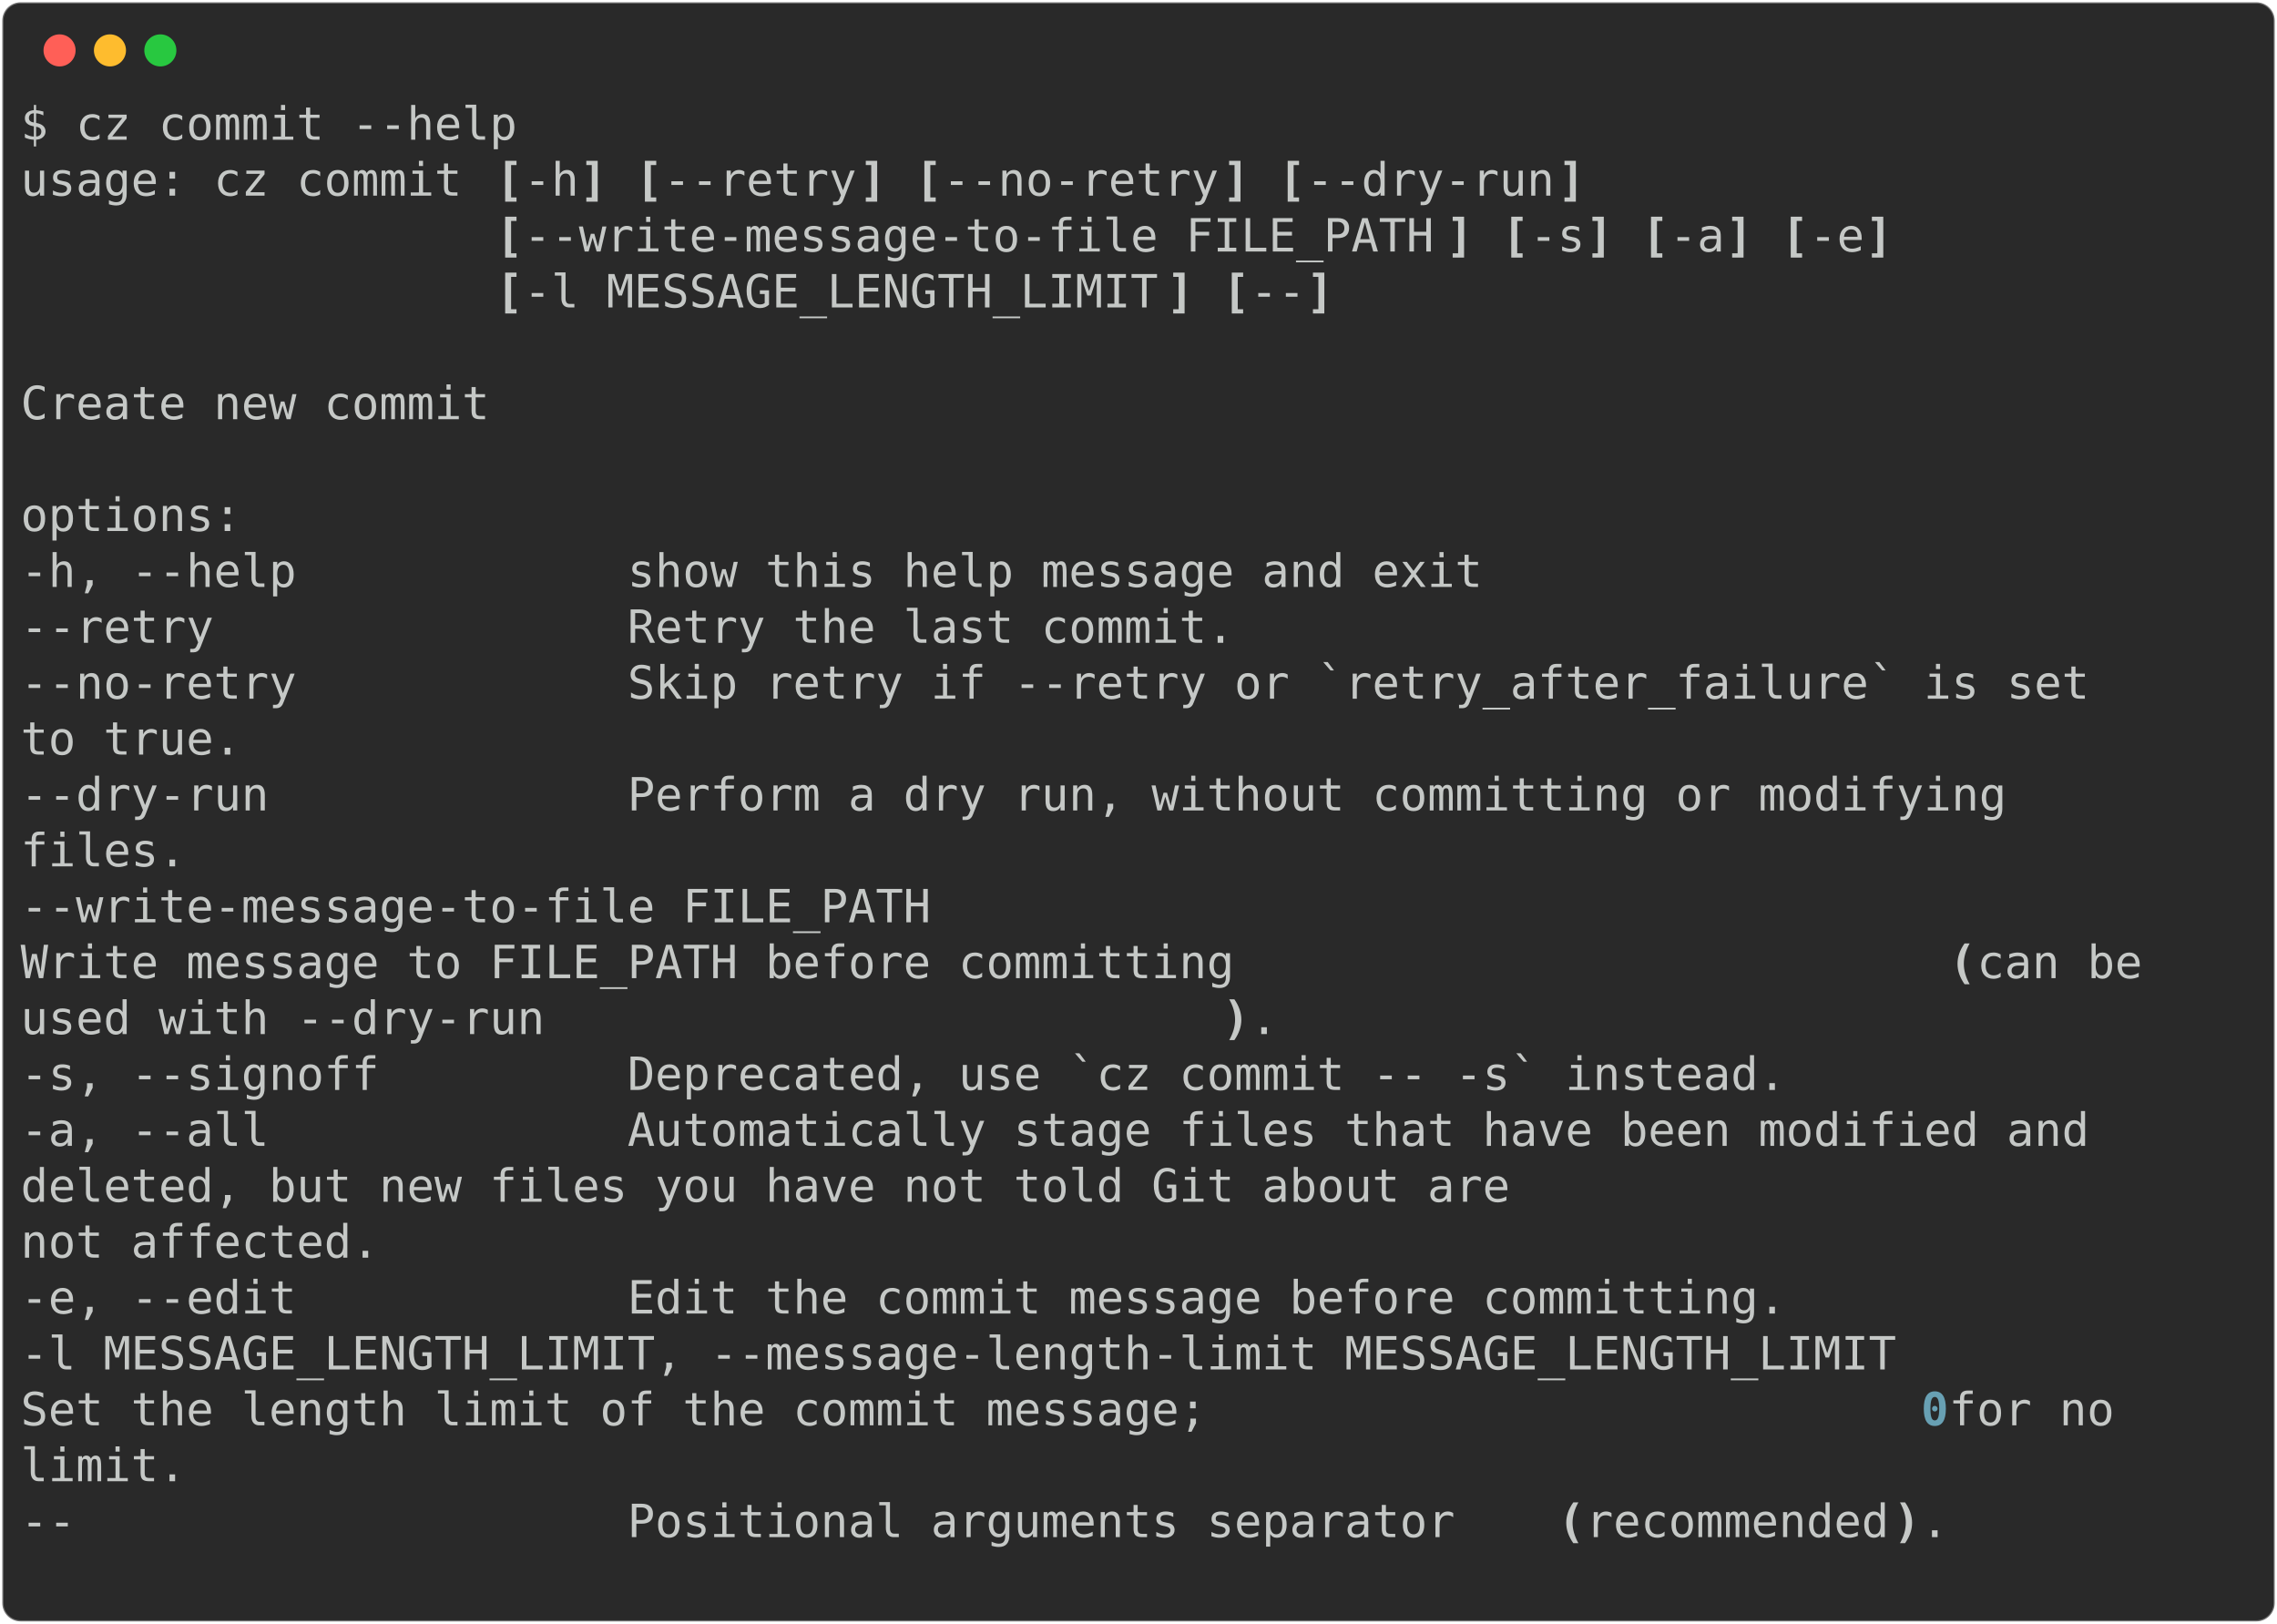
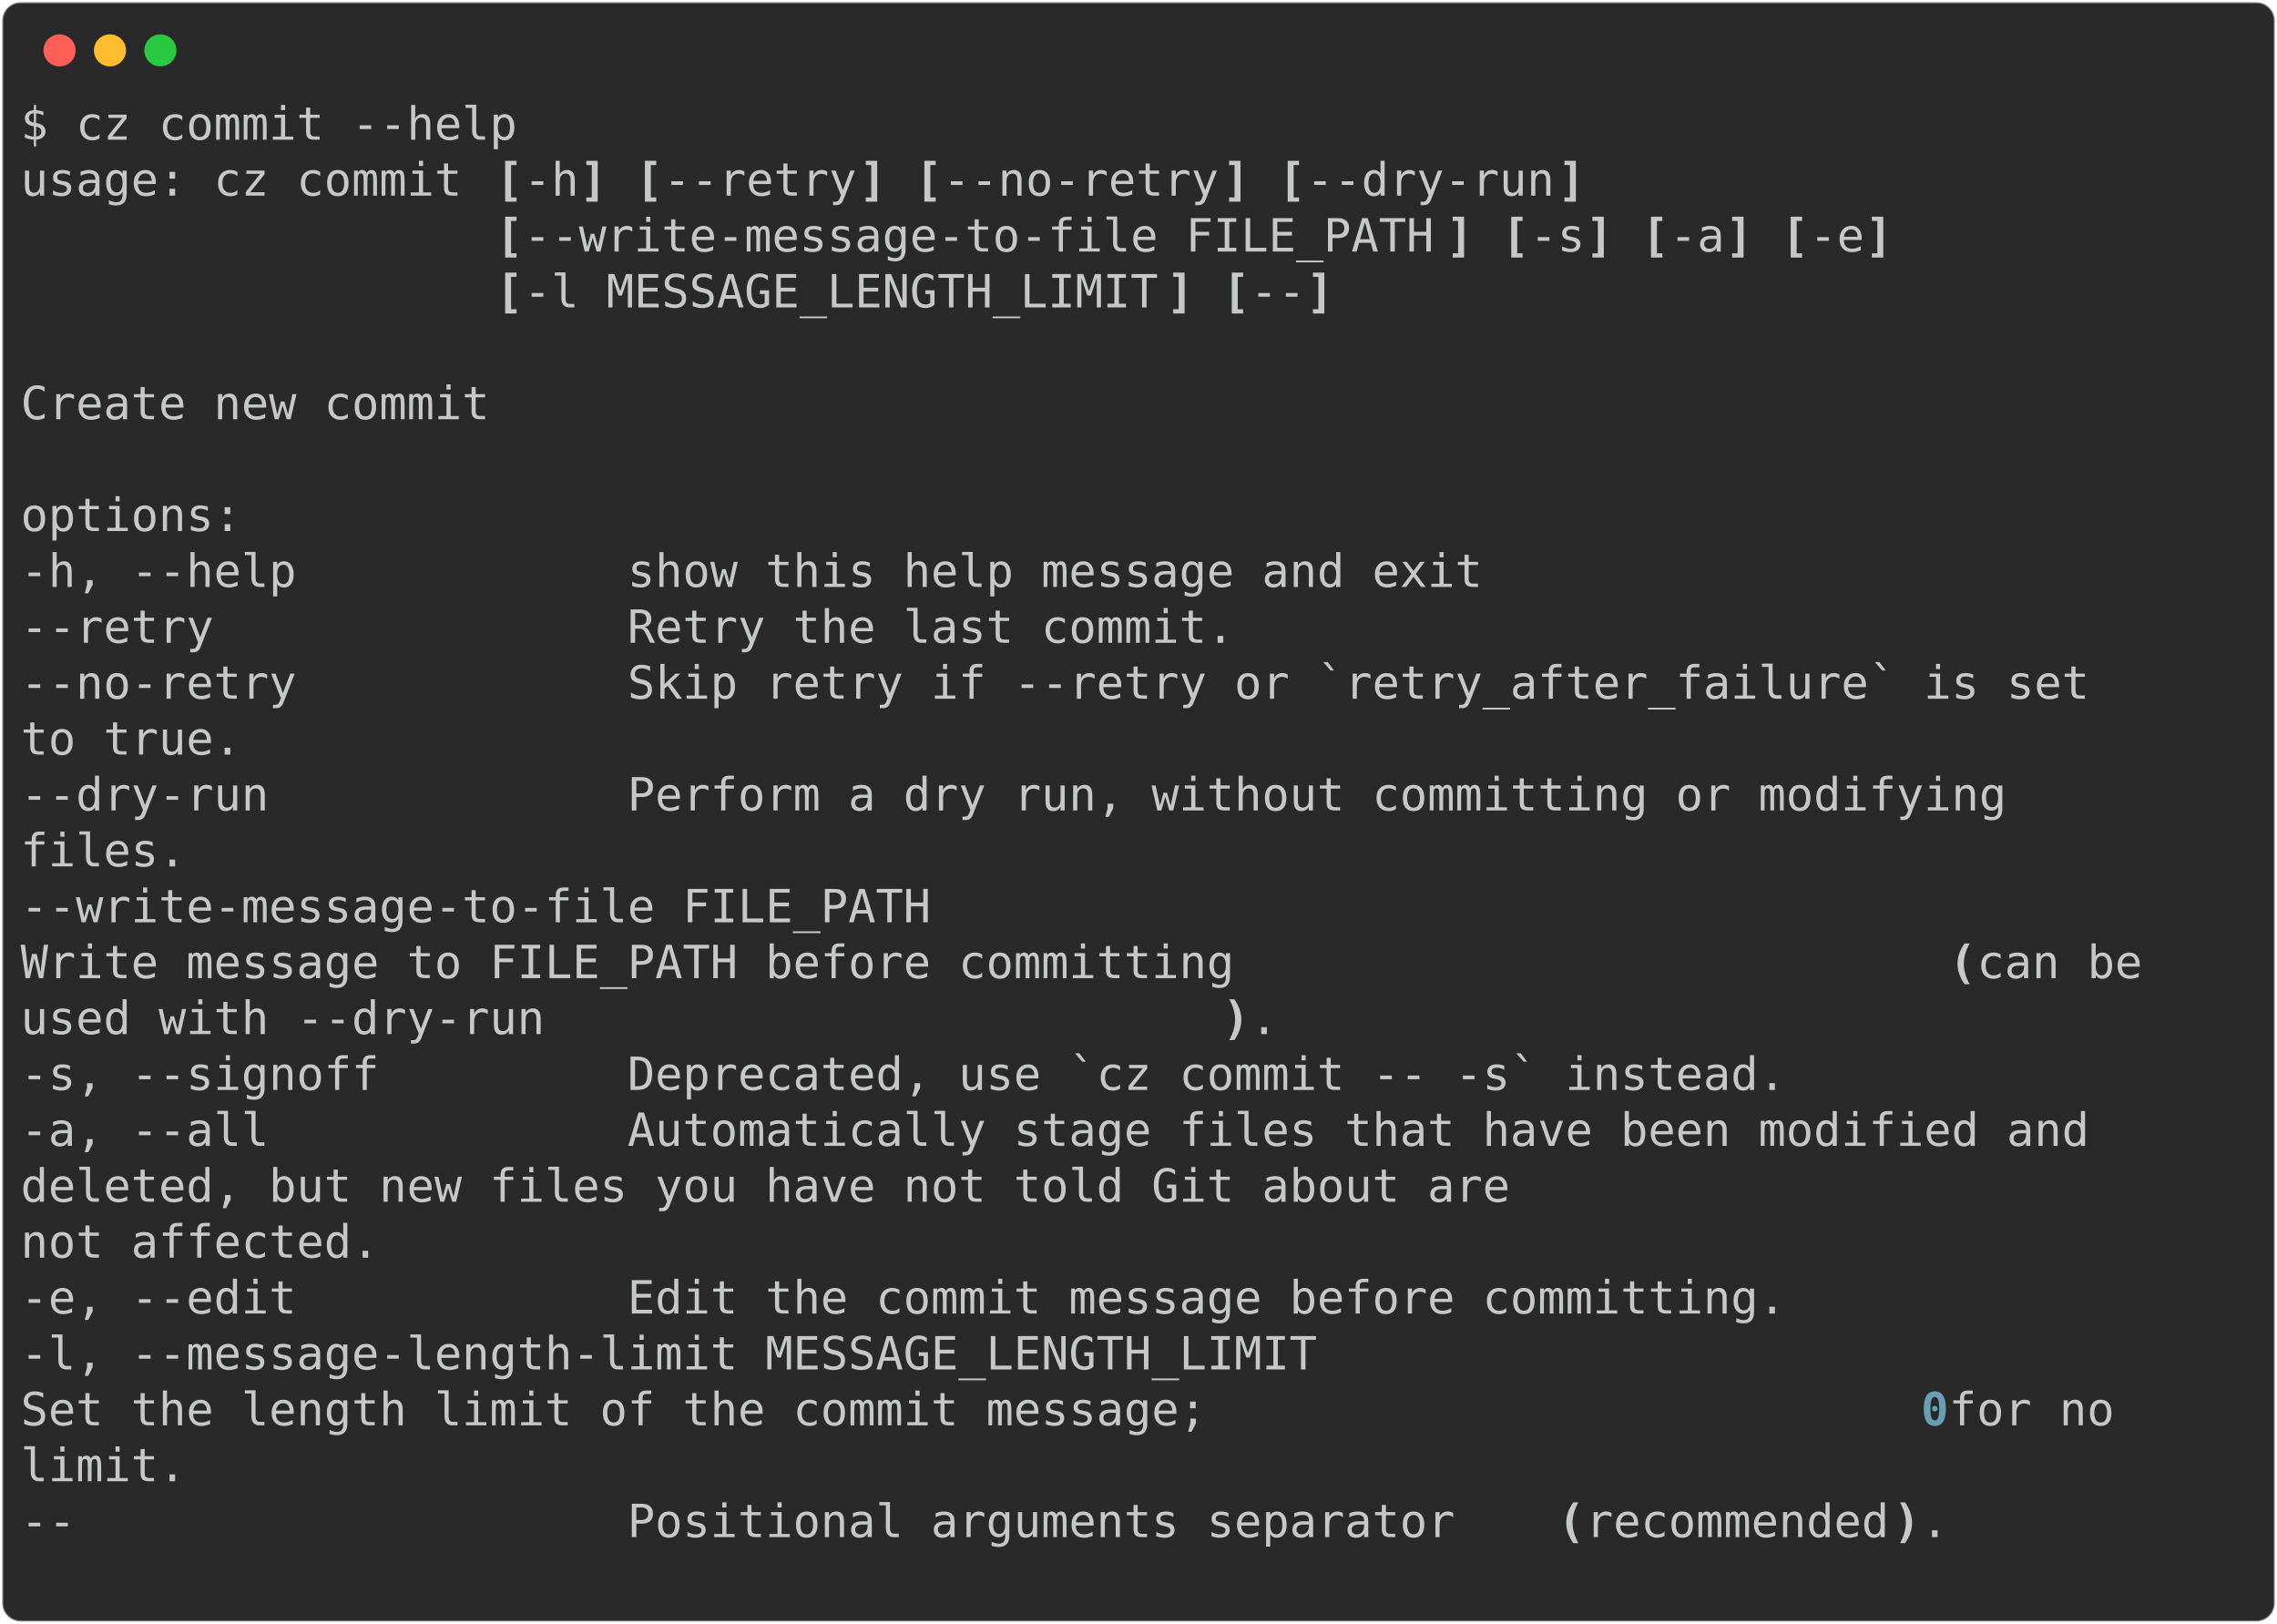
<svg xmlns="http://www.w3.org/2000/svg" class="rich-terminal" viewBox="0 0 994 708.8">
  <style>

    @font-face {
        font-family: "Fira Code";
        src: local("FiraCode-Regular"),
                url("https://cdnjs.cloudflare.com/ajax/libs/firacode/6.2.0/woff2/FiraCode-Regular.woff2") format("woff2"),
                url("https://cdnjs.cloudflare.com/ajax/libs/firacode/6.2.0/woff/FiraCode-Regular.woff") format("woff");
        font-style: normal;
        font-weight: 400;
    }
    @font-face {
        font-family: "Fira Code";
        src: local("FiraCode-Bold"),
                url("https://cdnjs.cloudflare.com/ajax/libs/firacode/6.2.0/woff2/FiraCode-Bold.woff2") format("woff2"),
                url("https://cdnjs.cloudflare.com/ajax/libs/firacode/6.2.0/woff/FiraCode-Bold.woff") format("woff");
        font-style: bold;
        font-weight: 700;
    }

-     .terminal-1022884229-matrix {
+     .terminal-517664947-matrix {
        font-family: Fira Code, monospace;
        font-size: 20px;
        line-height: 24.4px;
        font-variant-east-asian: full-width;
    }

-     .terminal-1022884229-title {
+     .terminal-517664947-title {
        font-size: 18px;
        font-weight: bold;
        font-family: arial;
    }

-     .terminal-1022884229-r1 { fill: #c5c8c6 }
- .terminal-1022884229-r2 { fill: #c5c8c6;font-weight: bold }
- .terminal-1022884229-r3 { fill: #68a0b3;font-weight: bold }
+     .terminal-517664947-r1 { fill: #c5c8c6 }
+ .terminal-517664947-r2 { fill: #c5c8c6;font-weight: bold }
+ .terminal-517664947-r3 { fill: #68a0b3;font-weight: bold }
    </style>
  <defs>
-     <clipPath id="terminal-1022884229-clip-terminal">
+     <clipPath id="terminal-517664947-clip-terminal">
      <rect x="0" y="0" width="975.0" height="657.8" />
    </clipPath>
-     <clipPath id="terminal-1022884229-line-0">
+     <clipPath id="terminal-517664947-line-0">
      <rect x="0" y="1.5" width="976" height="24.65" />
    </clipPath>
-     <clipPath id="terminal-1022884229-line-1">
+     <clipPath id="terminal-517664947-line-1">
      <rect x="0" y="25.9" width="976" height="24.65" />
    </clipPath>
-     <clipPath id="terminal-1022884229-line-2">
+     <clipPath id="terminal-517664947-line-2">
      <rect x="0" y="50.3" width="976" height="24.65" />
    </clipPath>
-     <clipPath id="terminal-1022884229-line-3">
+     <clipPath id="terminal-517664947-line-3">
      <rect x="0" y="74.7" width="976" height="24.65" />
    </clipPath>
-     <clipPath id="terminal-1022884229-line-4">
+     <clipPath id="terminal-517664947-line-4">
      <rect x="0" y="99.1" width="976" height="24.65" />
    </clipPath>
-     <clipPath id="terminal-1022884229-line-5">
+     <clipPath id="terminal-517664947-line-5">
      <rect x="0" y="123.5" width="976" height="24.65" />
    </clipPath>
-     <clipPath id="terminal-1022884229-line-6">
+     <clipPath id="terminal-517664947-line-6">
      <rect x="0" y="147.9" width="976" height="24.65" />
    </clipPath>
-     <clipPath id="terminal-1022884229-line-7">
+     <clipPath id="terminal-517664947-line-7">
      <rect x="0" y="172.3" width="976" height="24.65" />
    </clipPath>
-     <clipPath id="terminal-1022884229-line-8">
+     <clipPath id="terminal-517664947-line-8">
      <rect x="0" y="196.7" width="976" height="24.65" />
    </clipPath>
-     <clipPath id="terminal-1022884229-line-9">
+     <clipPath id="terminal-517664947-line-9">
      <rect x="0" y="221.1" width="976" height="24.65" />
    </clipPath>
-     <clipPath id="terminal-1022884229-line-10">
+     <clipPath id="terminal-517664947-line-10">
      <rect x="0" y="245.5" width="976" height="24.65" />
    </clipPath>
-     <clipPath id="terminal-1022884229-line-11">
+     <clipPath id="terminal-517664947-line-11">
      <rect x="0" y="269.9" width="976" height="24.65" />
    </clipPath>
-     <clipPath id="terminal-1022884229-line-12">
+     <clipPath id="terminal-517664947-line-12">
      <rect x="0" y="294.3" width="976" height="24.65" />
    </clipPath>
-     <clipPath id="terminal-1022884229-line-13">
+     <clipPath id="terminal-517664947-line-13">
      <rect x="0" y="318.7" width="976" height="24.65" />
    </clipPath>
-     <clipPath id="terminal-1022884229-line-14">
+     <clipPath id="terminal-517664947-line-14">
      <rect x="0" y="343.1" width="976" height="24.65" />
    </clipPath>
-     <clipPath id="terminal-1022884229-line-15">
+     <clipPath id="terminal-517664947-line-15">
      <rect x="0" y="367.5" width="976" height="24.65" />
    </clipPath>
-     <clipPath id="terminal-1022884229-line-16">
+     <clipPath id="terminal-517664947-line-16">
      <rect x="0" y="391.9" width="976" height="24.65" />
    </clipPath>
-     <clipPath id="terminal-1022884229-line-17">
+     <clipPath id="terminal-517664947-line-17">
      <rect x="0" y="416.3" width="976" height="24.65" />
    </clipPath>
-     <clipPath id="terminal-1022884229-line-18">
+     <clipPath id="terminal-517664947-line-18">
      <rect x="0" y="440.7" width="976" height="24.65" />
    </clipPath>
-     <clipPath id="terminal-1022884229-line-19">
+     <clipPath id="terminal-517664947-line-19">
      <rect x="0" y="465.1" width="976" height="24.65" />
    </clipPath>
-     <clipPath id="terminal-1022884229-line-20">
+     <clipPath id="terminal-517664947-line-20">
      <rect x="0" y="489.5" width="976" height="24.65" />
    </clipPath>
-     <clipPath id="terminal-1022884229-line-21">
+     <clipPath id="terminal-517664947-line-21">
      <rect x="0" y="513.9" width="976" height="24.65" />
    </clipPath>
-     <clipPath id="terminal-1022884229-line-22">
+     <clipPath id="terminal-517664947-line-22">
      <rect x="0" y="538.3" width="976" height="24.65" />
    </clipPath>
-     <clipPath id="terminal-1022884229-line-23">
+     <clipPath id="terminal-517664947-line-23">
      <rect x="0" y="562.7" width="976" height="24.65" />
    </clipPath>
-     <clipPath id="terminal-1022884229-line-24">
+     <clipPath id="terminal-517664947-line-24">
      <rect x="0" y="587.1" width="976" height="24.65" />
    </clipPath>
-     <clipPath id="terminal-1022884229-line-25">
+     <clipPath id="terminal-517664947-line-25">
      <rect x="0" y="611.5" width="976" height="24.65" />
    </clipPath>
  </defs>
  <rect fill="#292929" stroke="rgba(255,255,255,0.35)" stroke-width="1" x="1" y="1" width="992" height="706.8" rx="8" />
  <g transform="translate(26,22)">
    <circle cx="0" cy="0" r="7" fill="#ff5f57" />
    <circle cx="22" cy="0" r="7" fill="#febc2e" />
    <circle cx="44" cy="0" r="7" fill="#28c840" />
  </g>
-   <g transform="translate(9, 41)" clip-path="url(#terminal-1022884229-clip-terminal)">
-     <g class="terminal-1022884229-matrix">
-       <text class="terminal-1022884229-r1" x="0" y="20" textLength="219.6" clip-path="url(#terminal-1022884229-line-0)">$ cz commit --help</text>
-       <text class="terminal-1022884229-r1" x="976" y="20" textLength="12.2" clip-path="url(#terminal-1022884229-line-0)">
- </text>
-       <text class="terminal-1022884229-r1" x="0" y="44.4" textLength="207.4" clip-path="url(#terminal-1022884229-line-1)">usage: cz commit </text>
-       <text class="terminal-1022884229-r2" x="207.4" y="44.4" textLength="12.2" clip-path="url(#terminal-1022884229-line-1)">[</text>
-       <text class="terminal-1022884229-r1" x="219.6" y="44.4" textLength="24.4" clip-path="url(#terminal-1022884229-line-1)">-h</text>
-       <text class="terminal-1022884229-r2" x="244" y="44.4" textLength="12.2" clip-path="url(#terminal-1022884229-line-1)">]</text>
-       <text class="terminal-1022884229-r2" x="268.4" y="44.4" textLength="12.2" clip-path="url(#terminal-1022884229-line-1)">[</text>
-       <text class="terminal-1022884229-r1" x="280.6" y="44.4" textLength="85.4" clip-path="url(#terminal-1022884229-line-1)">--retry</text>
-       <text class="terminal-1022884229-r2" x="366" y="44.4" textLength="12.2" clip-path="url(#terminal-1022884229-line-1)">]</text>
-       <text class="terminal-1022884229-r2" x="390.4" y="44.4" textLength="12.2" clip-path="url(#terminal-1022884229-line-1)">[</text>
-       <text class="terminal-1022884229-r1" x="402.6" y="44.4" textLength="122" clip-path="url(#terminal-1022884229-line-1)">--no-retry</text>
-       <text class="terminal-1022884229-r2" x="524.6" y="44.4" textLength="12.2" clip-path="url(#terminal-1022884229-line-1)">]</text>
-       <text class="terminal-1022884229-r2" x="549" y="44.4" textLength="12.2" clip-path="url(#terminal-1022884229-line-1)">[</text>
-       <text class="terminal-1022884229-r1" x="561.2" y="44.4" textLength="109.8" clip-path="url(#terminal-1022884229-line-1)">--dry-run</text>
-       <text class="terminal-1022884229-r2" x="671" y="44.4" textLength="12.2" clip-path="url(#terminal-1022884229-line-1)">]</text>
-       <text class="terminal-1022884229-r1" x="976" y="44.4" textLength="12.2" clip-path="url(#terminal-1022884229-line-1)">
- </text>
-       <text class="terminal-1022884229-r2" x="207.4" y="68.8" textLength="12.2" clip-path="url(#terminal-1022884229-line-2)">[</text>
-       <text class="terminal-1022884229-r1" x="219.6" y="68.8" textLength="402.6" clip-path="url(#terminal-1022884229-line-2)">--write-message-to-file FILE_PATH</text>
-       <text class="terminal-1022884229-r2" x="622.2" y="68.8" textLength="12.2" clip-path="url(#terminal-1022884229-line-2)">]</text>
-       <text class="terminal-1022884229-r2" x="646.6" y="68.8" textLength="12.2" clip-path="url(#terminal-1022884229-line-2)">[</text>
-       <text class="terminal-1022884229-r1" x="658.8" y="68.8" textLength="24.4" clip-path="url(#terminal-1022884229-line-2)">-s</text>
-       <text class="terminal-1022884229-r2" x="683.2" y="68.8" textLength="12.2" clip-path="url(#terminal-1022884229-line-2)">]</text>
-       <text class="terminal-1022884229-r2" x="707.6" y="68.8" textLength="12.2" clip-path="url(#terminal-1022884229-line-2)">[</text>
-       <text class="terminal-1022884229-r1" x="719.8" y="68.8" textLength="24.4" clip-path="url(#terminal-1022884229-line-2)">-a</text>
-       <text class="terminal-1022884229-r2" x="744.2" y="68.8" textLength="12.2" clip-path="url(#terminal-1022884229-line-2)">]</text>
-       <text class="terminal-1022884229-r2" x="768.6" y="68.8" textLength="12.2" clip-path="url(#terminal-1022884229-line-2)">[</text>
-       <text class="terminal-1022884229-r1" x="780.8" y="68.8" textLength="24.4" clip-path="url(#terminal-1022884229-line-2)">-e</text>
-       <text class="terminal-1022884229-r2" x="805.2" y="68.8" textLength="12.2" clip-path="url(#terminal-1022884229-line-2)">]</text>
-       <text class="terminal-1022884229-r1" x="976" y="68.8" textLength="12.2" clip-path="url(#terminal-1022884229-line-2)">
- </text>
-       <text class="terminal-1022884229-r2" x="207.4" y="93.2" textLength="12.2" clip-path="url(#terminal-1022884229-line-3)">[</text>
-       <text class="terminal-1022884229-r1" x="219.6" y="93.2" textLength="280.6" clip-path="url(#terminal-1022884229-line-3)">-l MESSAGE_LENGTH_LIMIT</text>
-       <text class="terminal-1022884229-r2" x="500.2" y="93.2" textLength="12.2" clip-path="url(#terminal-1022884229-line-3)">]</text>
-       <text class="terminal-1022884229-r2" x="524.6" y="93.2" textLength="12.2" clip-path="url(#terminal-1022884229-line-3)">[</text>
-       <text class="terminal-1022884229-r1" x="536.8" y="93.2" textLength="24.4" clip-path="url(#terminal-1022884229-line-3)">--</text>
-       <text class="terminal-1022884229-r2" x="561.2" y="93.2" textLength="12.2" clip-path="url(#terminal-1022884229-line-3)">]</text>
-       <text class="terminal-1022884229-r1" x="976" y="93.2" textLength="12.2" clip-path="url(#terminal-1022884229-line-3)">
- </text>
-       <text class="terminal-1022884229-r1" x="976" y="117.6" textLength="12.2" clip-path="url(#terminal-1022884229-line-4)">
- </text>
-       <text class="terminal-1022884229-r1" x="0" y="142" textLength="207.4" clip-path="url(#terminal-1022884229-line-5)">Create new commit</text>
-       <text class="terminal-1022884229-r1" x="976" y="142" textLength="12.2" clip-path="url(#terminal-1022884229-line-5)">
- </text>
-       <text class="terminal-1022884229-r1" x="976" y="166.4" textLength="12.2" clip-path="url(#terminal-1022884229-line-6)">
- </text>
-       <text class="terminal-1022884229-r1" x="0" y="190.8" textLength="97.6" clip-path="url(#terminal-1022884229-line-7)">options:</text>
-       <text class="terminal-1022884229-r1" x="976" y="190.8" textLength="12.2" clip-path="url(#terminal-1022884229-line-7)">
- </text>
-       <text class="terminal-1022884229-r1" x="0" y="215.2" textLength="671" clip-path="url(#terminal-1022884229-line-8)">  -h, --help            show this help message and exit</text>
-       <text class="terminal-1022884229-r1" x="976" y="215.2" textLength="12.2" clip-path="url(#terminal-1022884229-line-8)">
- </text>
-       <text class="terminal-1022884229-r1" x="0" y="239.6" textLength="561.2" clip-path="url(#terminal-1022884229-line-9)">  --retry               Retry the last commit.</text>
-       <text class="terminal-1022884229-r1" x="976" y="239.6" textLength="12.2" clip-path="url(#terminal-1022884229-line-9)">
- </text>
-       <text class="terminal-1022884229-r1" x="0" y="264" textLength="939.4" clip-path="url(#terminal-1022884229-line-10)">  --no-retry            Skip retry if --retry or `retry_after_failure` is set</text>
-       <text class="terminal-1022884229-r1" x="976" y="264" textLength="12.2" clip-path="url(#terminal-1022884229-line-10)">
- </text>
-       <text class="terminal-1022884229-r1" x="0" y="288.4" textLength="390.4" clip-path="url(#terminal-1022884229-line-11)">                        to true.</text>
-       <text class="terminal-1022884229-r1" x="976" y="288.4" textLength="12.2" clip-path="url(#terminal-1022884229-line-11)">
- </text>
-       <text class="terminal-1022884229-r1" x="0" y="312.8" textLength="902.8" clip-path="url(#terminal-1022884229-line-12)">  --dry-run             Perform a dry run, without committing or modifying</text>
-       <text class="terminal-1022884229-r1" x="976" y="312.8" textLength="12.2" clip-path="url(#terminal-1022884229-line-12)">
- </text>
-       <text class="terminal-1022884229-r1" x="0" y="337.2" textLength="366" clip-path="url(#terminal-1022884229-line-13)">                        files.</text>
-       <text class="terminal-1022884229-r1" x="976" y="337.2" textLength="12.2" clip-path="url(#terminal-1022884229-line-13)">
- </text>
-       <text class="terminal-1022884229-r1" x="0" y="361.6" textLength="427" clip-path="url(#terminal-1022884229-line-14)">  --write-message-to-file FILE_PATH</text>
-       <text class="terminal-1022884229-r1" x="976" y="361.6" textLength="12.2" clip-path="url(#terminal-1022884229-line-14)">
- </text>
-       <text class="terminal-1022884229-r1" x="0" y="386" textLength="841.8" clip-path="url(#terminal-1022884229-line-15)">                        Write message to FILE_PATH before committing </text>
-       <text class="terminal-1022884229-r2" x="841.8" y="386" textLength="12.2" clip-path="url(#terminal-1022884229-line-15)">(</text>
-       <text class="terminal-1022884229-r1" x="854" y="386" textLength="73.2" clip-path="url(#terminal-1022884229-line-15)">can be</text>
-       <text class="terminal-1022884229-r1" x="976" y="386" textLength="12.2" clip-path="url(#terminal-1022884229-line-15)">
- </text>
-       <text class="terminal-1022884229-r1" x="0" y="410.4" textLength="524.6" clip-path="url(#terminal-1022884229-line-16)">                        used with --dry-run</text>
-       <text class="terminal-1022884229-r2" x="524.6" y="410.4" textLength="12.2" clip-path="url(#terminal-1022884229-line-16)">)</text>
-       <text class="terminal-1022884229-r1" x="536.8" y="410.4" textLength="12.2" clip-path="url(#terminal-1022884229-line-16)">.</text>
-       <text class="terminal-1022884229-r1" x="976" y="410.4" textLength="12.2" clip-path="url(#terminal-1022884229-line-16)">
- </text>
-       <text class="terminal-1022884229-r1" x="0" y="434.8" textLength="805.2" clip-path="url(#terminal-1022884229-line-17)">  -s, --signoff         Deprecated, use `cz commit -- -s` instead.</text>
-       <text class="terminal-1022884229-r1" x="976" y="434.8" textLength="12.2" clip-path="url(#terminal-1022884229-line-17)">
- </text>
-       <text class="terminal-1022884229-r1" x="0" y="459.2" textLength="939.4" clip-path="url(#terminal-1022884229-line-18)">  -a, --all             Automatically stage files that have been modified and</text>
-       <text class="terminal-1022884229-r1" x="976" y="459.2" textLength="12.2" clip-path="url(#terminal-1022884229-line-18)">
- </text>
-       <text class="terminal-1022884229-r1" x="0" y="483.6" textLength="951.6" clip-path="url(#terminal-1022884229-line-19)">                        deleted, but new files you have not told Git about are</text>
-       <text class="terminal-1022884229-r1" x="976" y="483.6" textLength="12.2" clip-path="url(#terminal-1022884229-line-19)">
- </text>
-       <text class="terminal-1022884229-r1" x="0" y="508" textLength="451.4" clip-path="url(#terminal-1022884229-line-20)">                        not affected.</text>
-       <text class="terminal-1022884229-r1" x="976" y="508" textLength="12.2" clip-path="url(#terminal-1022884229-line-20)">
- </text>
-       <text class="terminal-1022884229-r1" x="0" y="532.4" textLength="805.2" clip-path="url(#terminal-1022884229-line-21)">  -e, --edit            Edit the commit message before committing.</text>
-       <text class="terminal-1022884229-r1" x="976" y="532.4" textLength="12.2" clip-path="url(#terminal-1022884229-line-21)">
- </text>
-       <text class="terminal-1022884229-r1" x="0" y="556.8" textLength="854" clip-path="url(#terminal-1022884229-line-22)">  -l MESSAGE_LENGTH_LIMIT, --message-length-limit MESSAGE_LENGTH_LIMIT</text>
-       <text class="terminal-1022884229-r1" x="976" y="556.8" textLength="12.2" clip-path="url(#terminal-1022884229-line-22)">
- </text>
-       <text class="terminal-1022884229-r1" x="0" y="581.2" textLength="829.6" clip-path="url(#terminal-1022884229-line-23)">                        Set the length limit of the commit message; </text>
-       <text class="terminal-1022884229-r3" x="829.6" y="581.2" textLength="12.2" clip-path="url(#terminal-1022884229-line-23)">0</text>
-       <text class="terminal-1022884229-r1" x="841.8" y="581.2" textLength="85.4" clip-path="url(#terminal-1022884229-line-23)"> for no</text>
-       <text class="terminal-1022884229-r1" x="976" y="581.2" textLength="12.2" clip-path="url(#terminal-1022884229-line-23)">
- </text>
-       <text class="terminal-1022884229-r1" x="0" y="605.6" textLength="366" clip-path="url(#terminal-1022884229-line-24)">                        limit.</text>
-       <text class="terminal-1022884229-r1" x="976" y="605.6" textLength="12.2" clip-path="url(#terminal-1022884229-line-24)">
- </text>
-       <text class="terminal-1022884229-r1" x="0" y="630" textLength="671" clip-path="url(#terminal-1022884229-line-25)">  --                    Positional arguments separator </text>
-       <text class="terminal-1022884229-r2" x="671" y="630" textLength="12.2" clip-path="url(#terminal-1022884229-line-25)">(</text>
-       <text class="terminal-1022884229-r1" x="683.2" y="630" textLength="134.2" clip-path="url(#terminal-1022884229-line-25)">recommended</text>
-       <text class="terminal-1022884229-r2" x="817.4" y="630" textLength="12.2" clip-path="url(#terminal-1022884229-line-25)">)</text>
-       <text class="terminal-1022884229-r1" x="829.6" y="630" textLength="12.2" clip-path="url(#terminal-1022884229-line-25)">.</text>
-       <text class="terminal-1022884229-r1" x="976" y="630" textLength="12.2" clip-path="url(#terminal-1022884229-line-25)">
- </text>
-       <text class="terminal-1022884229-r1" x="976" y="654.4" textLength="12.2" clip-path="url(#terminal-1022884229-line-26)">
+   <g transform="translate(9, 41)" clip-path="url(#terminal-517664947-clip-terminal)">
+     <g class="terminal-517664947-matrix">
+       <text class="terminal-517664947-r1" x="0" y="20" textLength="219.6" clip-path="url(#terminal-517664947-line-0)">$ cz commit --help</text>
+       <text class="terminal-517664947-r1" x="976" y="20" textLength="12.2" clip-path="url(#terminal-517664947-line-0)">
+ </text>
+       <text class="terminal-517664947-r1" x="0" y="44.4" textLength="207.4" clip-path="url(#terminal-517664947-line-1)">usage: cz commit </text>
+       <text class="terminal-517664947-r2" x="207.4" y="44.4" textLength="12.2" clip-path="url(#terminal-517664947-line-1)">[</text>
+       <text class="terminal-517664947-r1" x="219.6" y="44.4" textLength="24.4" clip-path="url(#terminal-517664947-line-1)">-h</text>
+       <text class="terminal-517664947-r2" x="244" y="44.4" textLength="12.2" clip-path="url(#terminal-517664947-line-1)">]</text>
+       <text class="terminal-517664947-r2" x="268.4" y="44.4" textLength="12.2" clip-path="url(#terminal-517664947-line-1)">[</text>
+       <text class="terminal-517664947-r1" x="280.6" y="44.4" textLength="85.4" clip-path="url(#terminal-517664947-line-1)">--retry</text>
+       <text class="terminal-517664947-r2" x="366" y="44.4" textLength="12.2" clip-path="url(#terminal-517664947-line-1)">]</text>
+       <text class="terminal-517664947-r2" x="390.4" y="44.4" textLength="12.2" clip-path="url(#terminal-517664947-line-1)">[</text>
+       <text class="terminal-517664947-r1" x="402.6" y="44.4" textLength="122" clip-path="url(#terminal-517664947-line-1)">--no-retry</text>
+       <text class="terminal-517664947-r2" x="524.6" y="44.4" textLength="12.2" clip-path="url(#terminal-517664947-line-1)">]</text>
+       <text class="terminal-517664947-r2" x="549" y="44.4" textLength="12.2" clip-path="url(#terminal-517664947-line-1)">[</text>
+       <text class="terminal-517664947-r1" x="561.2" y="44.4" textLength="109.8" clip-path="url(#terminal-517664947-line-1)">--dry-run</text>
+       <text class="terminal-517664947-r2" x="671" y="44.4" textLength="12.2" clip-path="url(#terminal-517664947-line-1)">]</text>
+       <text class="terminal-517664947-r1" x="976" y="44.4" textLength="12.2" clip-path="url(#terminal-517664947-line-1)">
+ </text>
+       <text class="terminal-517664947-r2" x="207.4" y="68.8" textLength="12.2" clip-path="url(#terminal-517664947-line-2)">[</text>
+       <text class="terminal-517664947-r1" x="219.6" y="68.8" textLength="402.6" clip-path="url(#terminal-517664947-line-2)">--write-message-to-file FILE_PATH</text>
+       <text class="terminal-517664947-r2" x="622.2" y="68.8" textLength="12.2" clip-path="url(#terminal-517664947-line-2)">]</text>
+       <text class="terminal-517664947-r2" x="646.6" y="68.8" textLength="12.2" clip-path="url(#terminal-517664947-line-2)">[</text>
+       <text class="terminal-517664947-r1" x="658.8" y="68.8" textLength="24.4" clip-path="url(#terminal-517664947-line-2)">-s</text>
+       <text class="terminal-517664947-r2" x="683.2" y="68.8" textLength="12.2" clip-path="url(#terminal-517664947-line-2)">]</text>
+       <text class="terminal-517664947-r2" x="707.6" y="68.8" textLength="12.2" clip-path="url(#terminal-517664947-line-2)">[</text>
+       <text class="terminal-517664947-r1" x="719.8" y="68.8" textLength="24.4" clip-path="url(#terminal-517664947-line-2)">-a</text>
+       <text class="terminal-517664947-r2" x="744.2" y="68.8" textLength="12.2" clip-path="url(#terminal-517664947-line-2)">]</text>
+       <text class="terminal-517664947-r2" x="768.6" y="68.8" textLength="12.2" clip-path="url(#terminal-517664947-line-2)">[</text>
+       <text class="terminal-517664947-r1" x="780.8" y="68.8" textLength="24.4" clip-path="url(#terminal-517664947-line-2)">-e</text>
+       <text class="terminal-517664947-r2" x="805.2" y="68.8" textLength="12.2" clip-path="url(#terminal-517664947-line-2)">]</text>
+       <text class="terminal-517664947-r1" x="976" y="68.8" textLength="12.2" clip-path="url(#terminal-517664947-line-2)">
+ </text>
+       <text class="terminal-517664947-r2" x="207.4" y="93.2" textLength="12.2" clip-path="url(#terminal-517664947-line-3)">[</text>
+       <text class="terminal-517664947-r1" x="219.6" y="93.2" textLength="280.6" clip-path="url(#terminal-517664947-line-3)">-l MESSAGE_LENGTH_LIMIT</text>
+       <text class="terminal-517664947-r2" x="500.2" y="93.2" textLength="12.2" clip-path="url(#terminal-517664947-line-3)">]</text>
+       <text class="terminal-517664947-r2" x="524.6" y="93.2" textLength="12.2" clip-path="url(#terminal-517664947-line-3)">[</text>
+       <text class="terminal-517664947-r1" x="536.8" y="93.2" textLength="24.4" clip-path="url(#terminal-517664947-line-3)">--</text>
+       <text class="terminal-517664947-r2" x="561.2" y="93.2" textLength="12.2" clip-path="url(#terminal-517664947-line-3)">]</text>
+       <text class="terminal-517664947-r1" x="976" y="93.2" textLength="12.2" clip-path="url(#terminal-517664947-line-3)">
+ </text>
+       <text class="terminal-517664947-r1" x="976" y="117.6" textLength="12.2" clip-path="url(#terminal-517664947-line-4)">
+ </text>
+       <text class="terminal-517664947-r1" x="0" y="142" textLength="207.4" clip-path="url(#terminal-517664947-line-5)">Create new commit</text>
+       <text class="terminal-517664947-r1" x="976" y="142" textLength="12.2" clip-path="url(#terminal-517664947-line-5)">
+ </text>
+       <text class="terminal-517664947-r1" x="976" y="166.4" textLength="12.2" clip-path="url(#terminal-517664947-line-6)">
+ </text>
+       <text class="terminal-517664947-r1" x="0" y="190.8" textLength="97.6" clip-path="url(#terminal-517664947-line-7)">options:</text>
+       <text class="terminal-517664947-r1" x="976" y="190.8" textLength="12.2" clip-path="url(#terminal-517664947-line-7)">
+ </text>
+       <text class="terminal-517664947-r1" x="0" y="215.2" textLength="671" clip-path="url(#terminal-517664947-line-8)">  -h, --help            show this help message and exit</text>
+       <text class="terminal-517664947-r1" x="976" y="215.2" textLength="12.2" clip-path="url(#terminal-517664947-line-8)">
+ </text>
+       <text class="terminal-517664947-r1" x="0" y="239.6" textLength="561.2" clip-path="url(#terminal-517664947-line-9)">  --retry               Retry the last commit.</text>
+       <text class="terminal-517664947-r1" x="976" y="239.6" textLength="12.2" clip-path="url(#terminal-517664947-line-9)">
+ </text>
+       <text class="terminal-517664947-r1" x="0" y="264" textLength="939.4" clip-path="url(#terminal-517664947-line-10)">  --no-retry            Skip retry if --retry or `retry_after_failure` is set</text>
+       <text class="terminal-517664947-r1" x="976" y="264" textLength="12.2" clip-path="url(#terminal-517664947-line-10)">
+ </text>
+       <text class="terminal-517664947-r1" x="0" y="288.4" textLength="390.4" clip-path="url(#terminal-517664947-line-11)">                        to true.</text>
+       <text class="terminal-517664947-r1" x="976" y="288.4" textLength="12.2" clip-path="url(#terminal-517664947-line-11)">
+ </text>
+       <text class="terminal-517664947-r1" x="0" y="312.8" textLength="902.8" clip-path="url(#terminal-517664947-line-12)">  --dry-run             Perform a dry run, without committing or modifying</text>
+       <text class="terminal-517664947-r1" x="976" y="312.8" textLength="12.2" clip-path="url(#terminal-517664947-line-12)">
+ </text>
+       <text class="terminal-517664947-r1" x="0" y="337.2" textLength="366" clip-path="url(#terminal-517664947-line-13)">                        files.</text>
+       <text class="terminal-517664947-r1" x="976" y="337.2" textLength="12.2" clip-path="url(#terminal-517664947-line-13)">
+ </text>
+       <text class="terminal-517664947-r1" x="0" y="361.6" textLength="427" clip-path="url(#terminal-517664947-line-14)">  --write-message-to-file FILE_PATH</text>
+       <text class="terminal-517664947-r1" x="976" y="361.6" textLength="12.2" clip-path="url(#terminal-517664947-line-14)">
+ </text>
+       <text class="terminal-517664947-r1" x="0" y="386" textLength="841.8" clip-path="url(#terminal-517664947-line-15)">                        Write message to FILE_PATH before committing </text>
+       <text class="terminal-517664947-r2" x="841.8" y="386" textLength="12.2" clip-path="url(#terminal-517664947-line-15)">(</text>
+       <text class="terminal-517664947-r1" x="854" y="386" textLength="73.2" clip-path="url(#terminal-517664947-line-15)">can be</text>
+       <text class="terminal-517664947-r1" x="976" y="386" textLength="12.2" clip-path="url(#terminal-517664947-line-15)">
+ </text>
+       <text class="terminal-517664947-r1" x="0" y="410.4" textLength="524.6" clip-path="url(#terminal-517664947-line-16)">                        used with --dry-run</text>
+       <text class="terminal-517664947-r2" x="524.6" y="410.4" textLength="12.2" clip-path="url(#terminal-517664947-line-16)">)</text>
+       <text class="terminal-517664947-r1" x="536.8" y="410.4" textLength="12.2" clip-path="url(#terminal-517664947-line-16)">.</text>
+       <text class="terminal-517664947-r1" x="976" y="410.4" textLength="12.2" clip-path="url(#terminal-517664947-line-16)">
+ </text>
+       <text class="terminal-517664947-r1" x="0" y="434.8" textLength="805.2" clip-path="url(#terminal-517664947-line-17)">  -s, --signoff         Deprecated, use `cz commit -- -s` instead.</text>
+       <text class="terminal-517664947-r1" x="976" y="434.8" textLength="12.2" clip-path="url(#terminal-517664947-line-17)">
+ </text>
+       <text class="terminal-517664947-r1" x="0" y="459.2" textLength="939.4" clip-path="url(#terminal-517664947-line-18)">  -a, --all             Automatically stage files that have been modified and</text>
+       <text class="terminal-517664947-r1" x="976" y="459.2" textLength="12.2" clip-path="url(#terminal-517664947-line-18)">
+ </text>
+       <text class="terminal-517664947-r1" x="0" y="483.6" textLength="951.6" clip-path="url(#terminal-517664947-line-19)">                        deleted, but new files you have not told Git about are</text>
+       <text class="terminal-517664947-r1" x="976" y="483.6" textLength="12.2" clip-path="url(#terminal-517664947-line-19)">
+ </text>
+       <text class="terminal-517664947-r1" x="0" y="508" textLength="451.4" clip-path="url(#terminal-517664947-line-20)">                        not affected.</text>
+       <text class="terminal-517664947-r1" x="976" y="508" textLength="12.2" clip-path="url(#terminal-517664947-line-20)">
+ </text>
+       <text class="terminal-517664947-r1" x="0" y="532.4" textLength="805.2" clip-path="url(#terminal-517664947-line-21)">  -e, --edit            Edit the commit message before committing.</text>
+       <text class="terminal-517664947-r1" x="976" y="532.4" textLength="12.2" clip-path="url(#terminal-517664947-line-21)">
+ </text>
+       <text class="terminal-517664947-r1" x="0" y="556.8" textLength="597.8" clip-path="url(#terminal-517664947-line-22)">  -l, --message-length-limit MESSAGE_LENGTH_LIMIT</text>
+       <text class="terminal-517664947-r1" x="976" y="556.8" textLength="12.2" clip-path="url(#terminal-517664947-line-22)">
+ </text>
+       <text class="terminal-517664947-r1" x="0" y="581.2" textLength="829.6" clip-path="url(#terminal-517664947-line-23)">                        Set the length limit of the commit message; </text>
+       <text class="terminal-517664947-r3" x="829.6" y="581.2" textLength="12.2" clip-path="url(#terminal-517664947-line-23)">0</text>
+       <text class="terminal-517664947-r1" x="841.8" y="581.2" textLength="85.4" clip-path="url(#terminal-517664947-line-23)"> for no</text>
+       <text class="terminal-517664947-r1" x="976" y="581.2" textLength="12.2" clip-path="url(#terminal-517664947-line-23)">
+ </text>
+       <text class="terminal-517664947-r1" x="0" y="605.6" textLength="366" clip-path="url(#terminal-517664947-line-24)">                        limit.</text>
+       <text class="terminal-517664947-r1" x="976" y="605.6" textLength="12.2" clip-path="url(#terminal-517664947-line-24)">
+ </text>
+       <text class="terminal-517664947-r1" x="0" y="630" textLength="671" clip-path="url(#terminal-517664947-line-25)">  --                    Positional arguments separator </text>
+       <text class="terminal-517664947-r2" x="671" y="630" textLength="12.2" clip-path="url(#terminal-517664947-line-25)">(</text>
+       <text class="terminal-517664947-r1" x="683.2" y="630" textLength="134.2" clip-path="url(#terminal-517664947-line-25)">recommended</text>
+       <text class="terminal-517664947-r2" x="817.4" y="630" textLength="12.2" clip-path="url(#terminal-517664947-line-25)">)</text>
+       <text class="terminal-517664947-r1" x="829.6" y="630" textLength="12.2" clip-path="url(#terminal-517664947-line-25)">.</text>
+       <text class="terminal-517664947-r1" x="976" y="630" textLength="12.2" clip-path="url(#terminal-517664947-line-25)">
+ </text>
+       <text class="terminal-517664947-r1" x="976" y="654.4" textLength="12.2" clip-path="url(#terminal-517664947-line-26)">
</text>
    </g>
  </g>
</svg>
